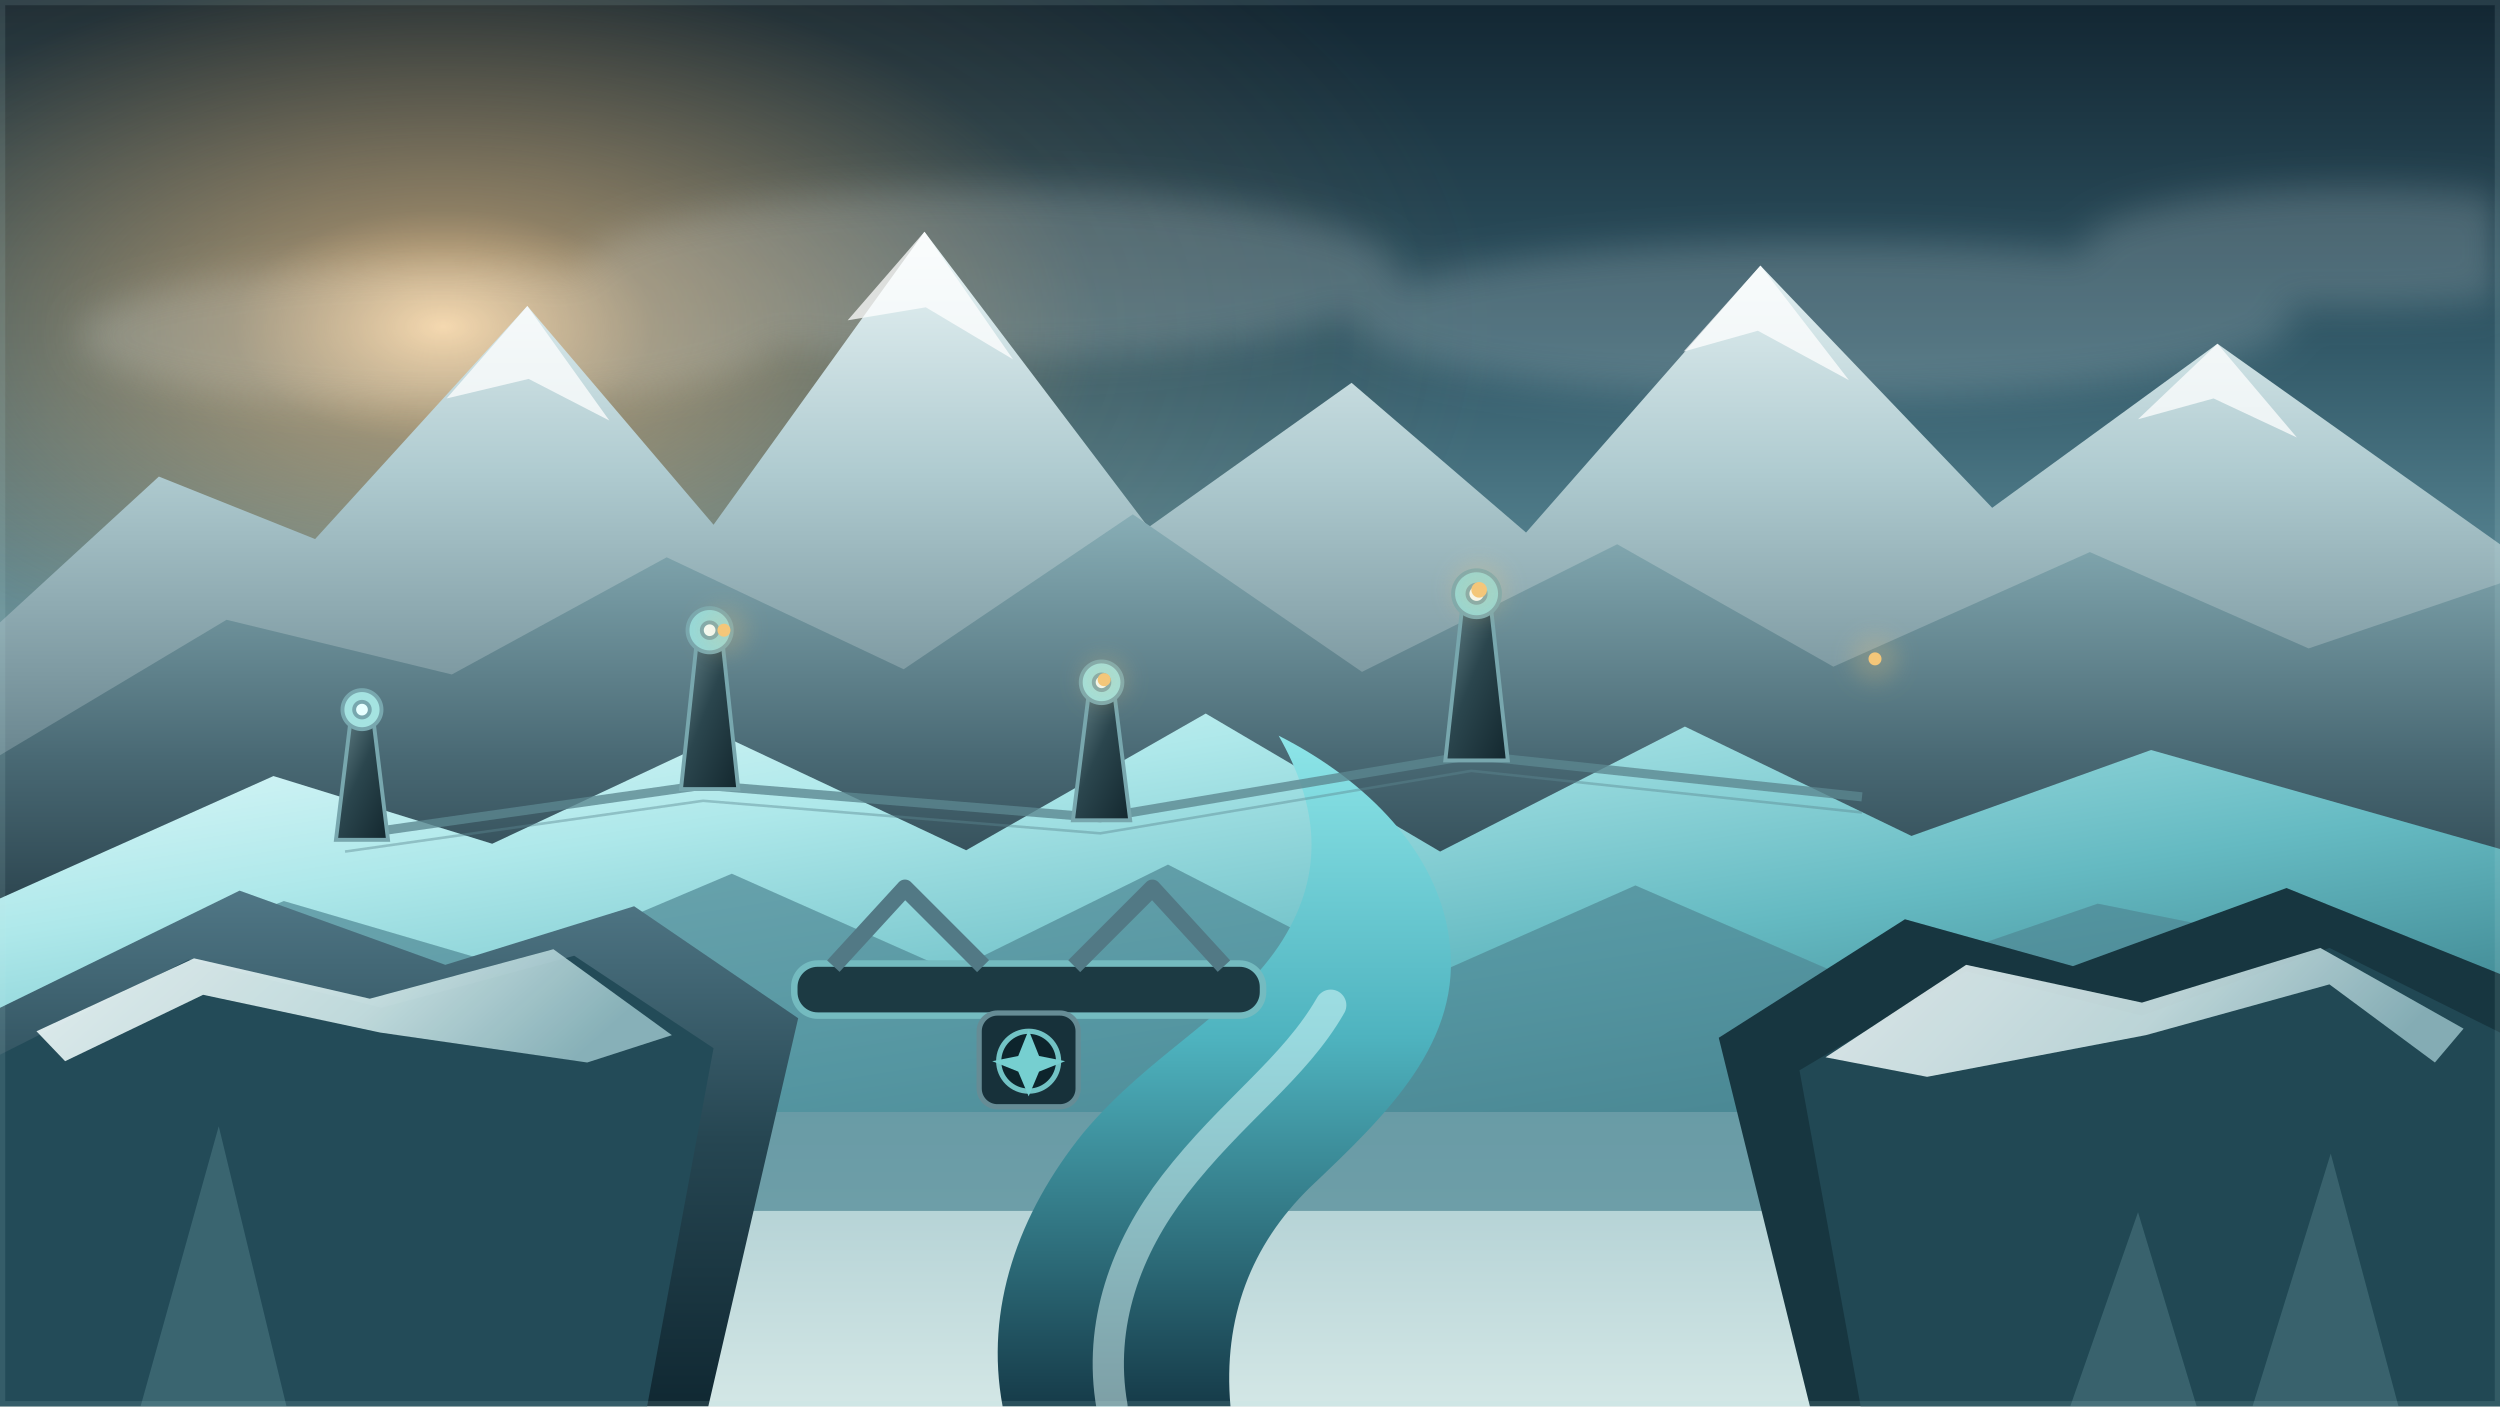
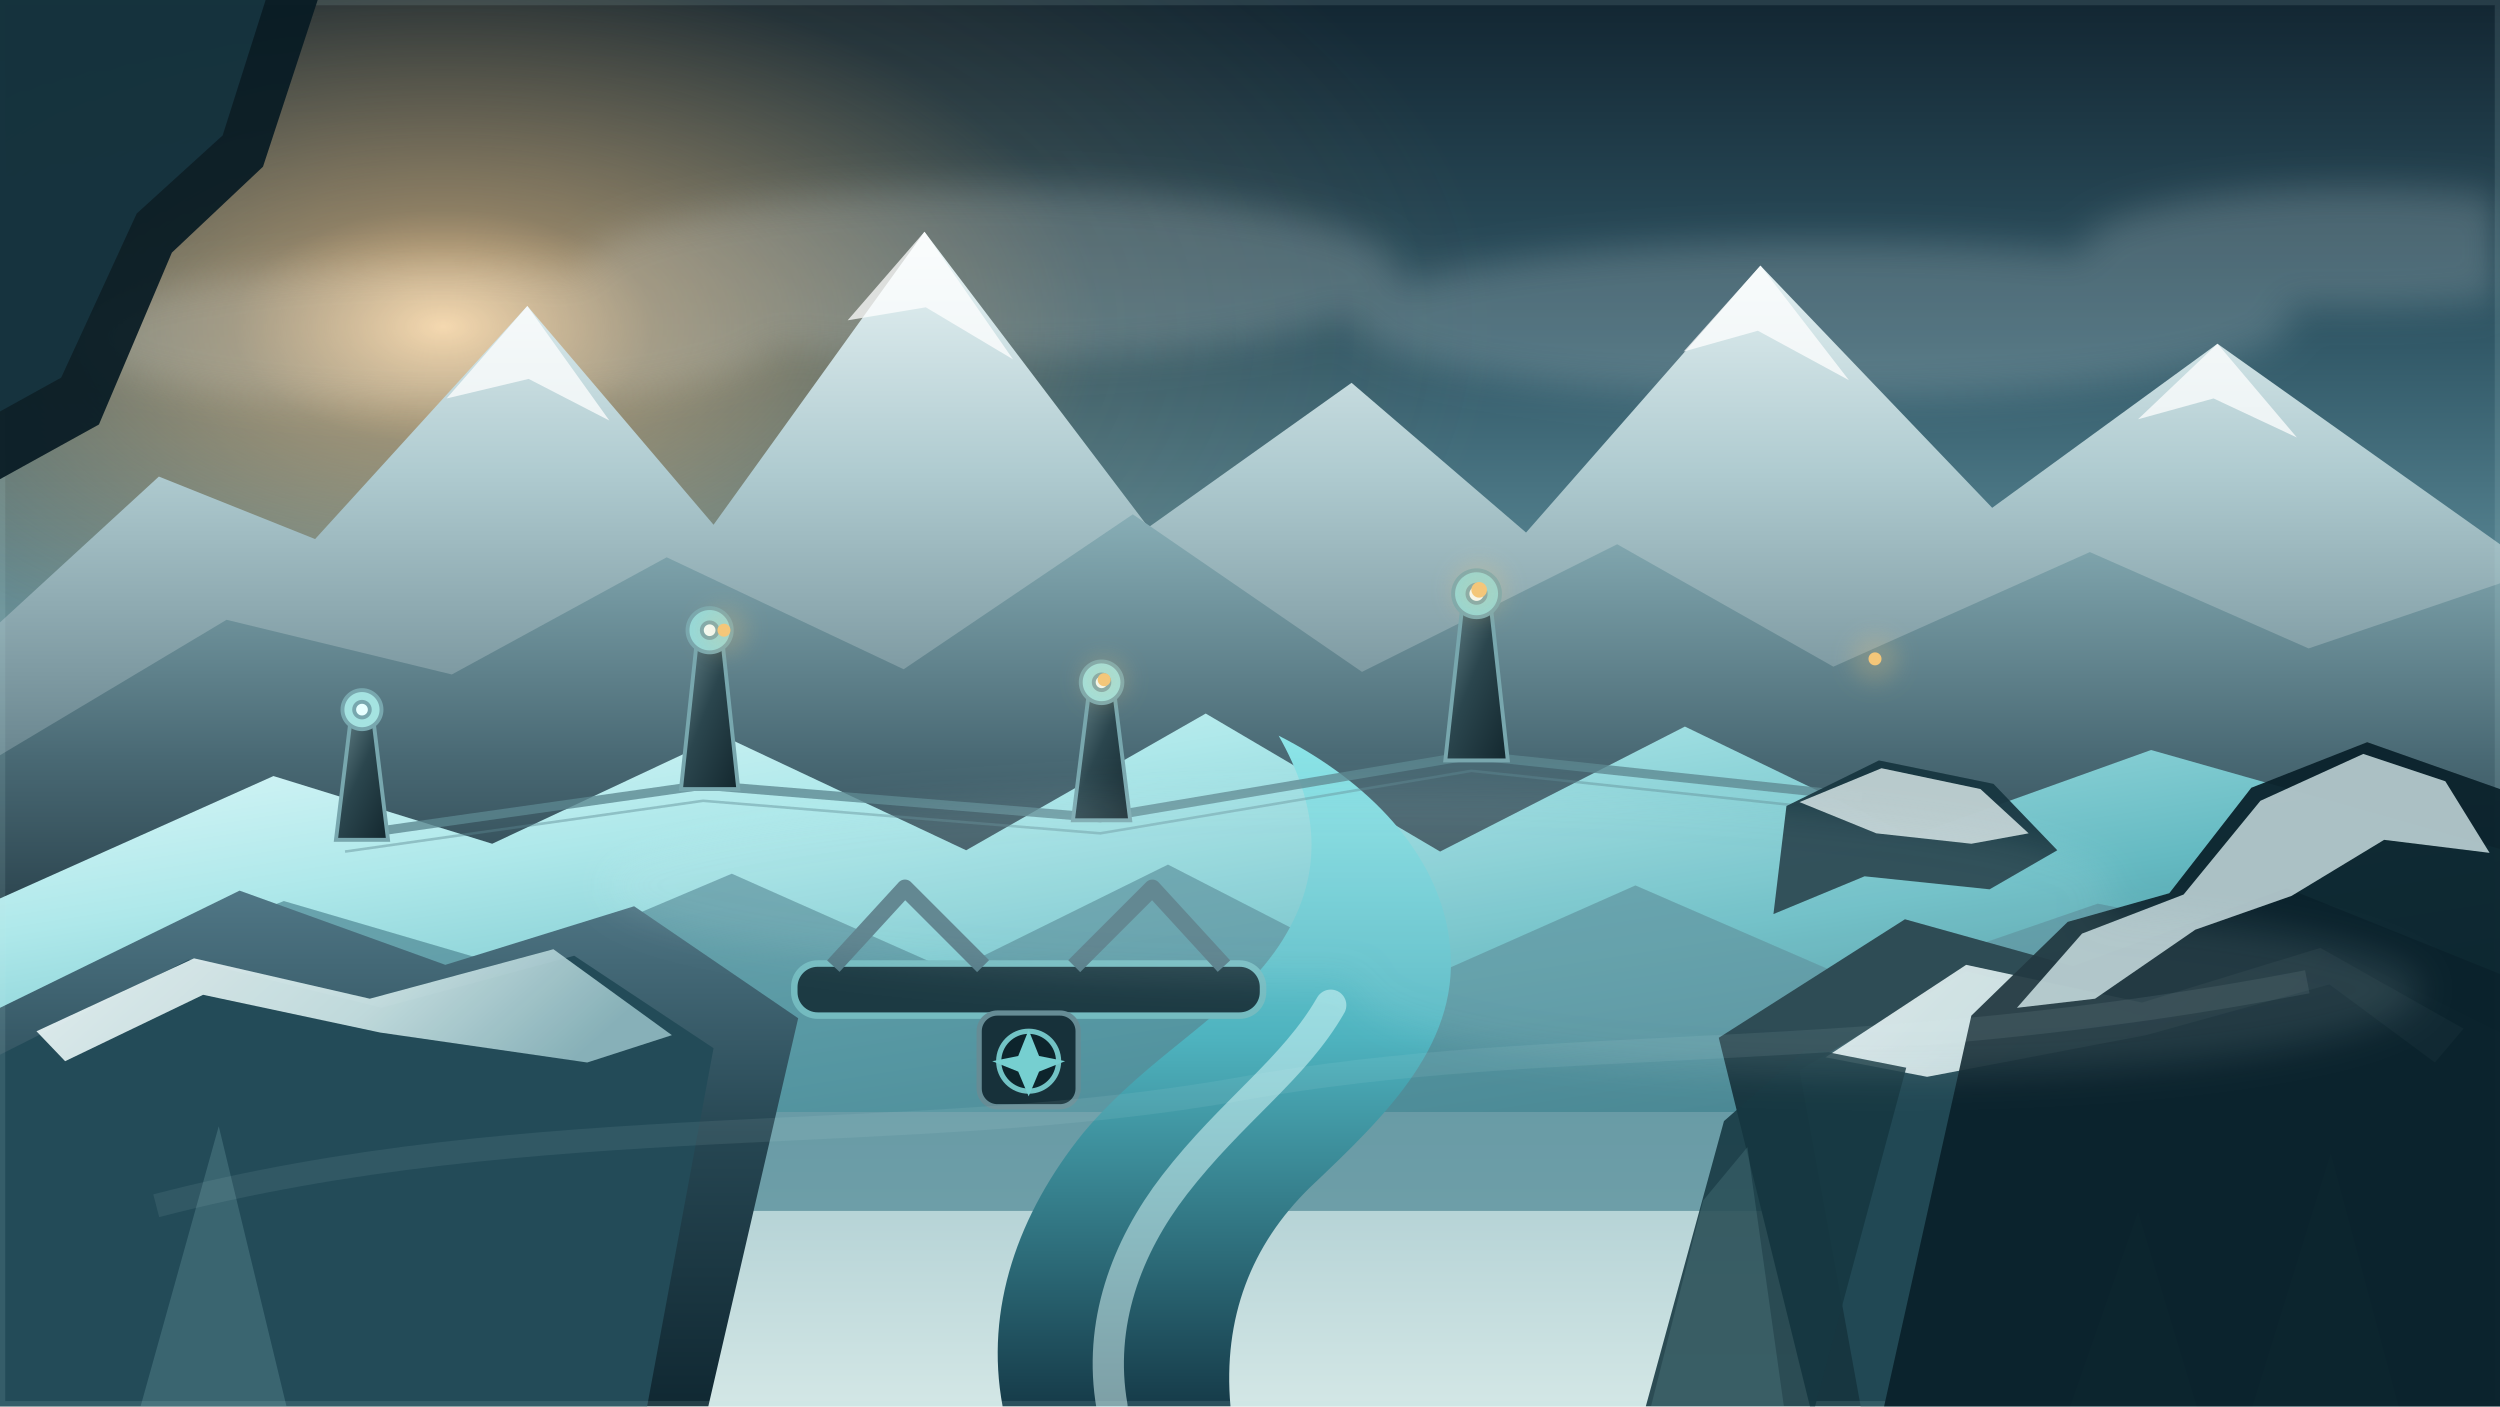
<svg xmlns="http://www.w3.org/2000/svg" viewBox="0 0 1920 1080" role="img" aria-labelledby="title desc">
  <defs>
    <linearGradient id="sky" x1="0" y1="0" x2="0" y2="1">
      <stop offset="0" stop-color="#132733" />
      <stop offset=".24" stop-color="#315867" />
      <stop offset=".55" stop-color="#76a9b5" />
      <stop offset="1" stop-color="#d2e6e5" />
    </linearGradient>
    <radialGradient id="sun" cx=".18" cy=".23" r=".42">
      <stop offset="0" stop-color="#ffd8a3" stop-opacity=".95" />
      <stop offset=".2" stop-color="#f3b875" stop-opacity=".5" />
      <stop offset=".62" stop-color="#e9a75f" stop-opacity=".08" />
      <stop offset="1" stop-color="#e9a75f" stop-opacity="0" />
    </radialGradient>
    <linearGradient id="far" x1="0" y1="0" x2="0" y2="1">
      <stop offset="0" stop-color="#ecf6f7" />
      <stop offset=".42" stop-color="#afcbd0" />
      <stop offset="1" stop-color="#5f7b85" />
    </linearGradient>
    <linearGradient id="mid" x1="0" y1="0" x2="0" y2="1">
      <stop offset="0" stop-color="#88aeb6" />
      <stop offset=".56" stop-color="#496974" />
      <stop offset="1" stop-color="#243b45" />
    </linearGradient>
    <linearGradient id="near" x1="0" y1="0" x2="0" y2="1">
      <stop offset="0" stop-color="#507786" />
      <stop offset=".48" stop-color="#264652" />
      <stop offset="1" stop-color="#102832" />
    </linearGradient>
    <linearGradient id="ice" x1="0" y1="0" x2="1" y2="1">
      <stop offset="0" stop-color="#e7fbfc" />
      <stop offset=".28" stop-color="#aee8ea" />
      <stop offset=".61" stop-color="#65bac2" />
      <stop offset="1" stop-color="#2c6d79" />
    </linearGradient>
    <linearGradient id="river" x1="0" y1="0" x2="0" y2="1">
      <stop offset="0" stop-color="#8de5e8" />
      <stop offset=".45" stop-color="#4eb3bf" />
      <stop offset="1" stop-color="#163b49" />
    </linearGradient>
    <linearGradient id="metal" x1="0" y1="0" x2="1" y2="1">
      <stop offset="0" stop-color="#66848a" />
      <stop offset=".45" stop-color="#2b464e" />
      <stop offset="1" stop-color="#13272e" />
    </linearGradient>
    <linearGradient id="snow" x1="0" y1="0" x2="1" y2=".2">
      <stop offset="0" stop-color="#f4fcfc" />
      <stop offset=".6" stop-color="#cfe7e8" />
      <stop offset="1" stop-color="#91bac1" />
    </linearGradient>
    <filter id="soft" x="-20%" y="-20%" width="140%" height="140%">
      <feGaussianBlur stdDeviation="14" />
    </filter>
    <filter id="glow" x="-60%" y="-60%" width="220%" height="220%">
      <feGaussianBlur stdDeviation="8" />
    </filter>
  </defs>
  <rect width="1920" height="1080" fill="url(#sky)" />
  <rect width="1920" height="1080" fill="url(#sun)" />
  <g fill="#f5fbfb" opacity=".18" filter="url(#soft)">
    <ellipse cx="330" cy="258" rx="270" ry="55" />
    <ellipse cx="760" cy="210" rx="315" ry="66" />
    <ellipse cx="1400" cy="245" rx="360" ry="60" />
    <ellipse cx="1810" cy="190" rx="210" ry="46" />
  </g>
  <path d="M0 478L122 366L242 414L405 235L548 403L710 178L882 405L1038 294L1172 409L1352 204L1530 390L1703 264L1920 418V616H0Z" fill="url(#far)" />
  <g fill="#fff" opacity=".74">
    <path d="M343 306L405 235L468 323L406 291Z" />
    <path d="M651 246L710 178L778 276L711 236Z" />
    <path d="M1293 270L1352 204L1420 292L1350 254Z" />
    <path d="M1642 322L1703 264L1764 336L1700 306Z" />
  </g>
  <path d="M0 580L174 476L347 518L512 428L694 514L870 395L1046 516L1242 418L1408 512L1605 424L1773 498L1920 448V728H0Z" fill="url(#mid)" />
  <path d="M0 690L210 596L378 648L555 565L742 653L926 548L1106 654L1294 558L1468 642L1652 576L1920 652V854H0Z" fill="url(#ice)" />
  <path d="M0 778L218 692L392 743L562 671L731 746L897 664L1080 758L1256 680L1431 756L1611 694L1920 756V930H0Z" fill="#4f8894" opacity=".7" />
  <path d="M770 1080C756 1005 782 932 832 870C884 808 950 778 985 722C1018 669 1012 618 982 565C1051 600 1104 655 1113 721C1124 800 1065 856 1006 912C961 956 939 1012 945 1080Z" fill="url(#river)" />
  <path d="M854 1080C843 1017 865 958 902 910C946 853 994 821 1022 772" fill="none" stroke="#dcfbfb" stroke-width="24" stroke-linecap="round" opacity=".52" />
  <path d="M0 774L184 684L342 741L487 696L613 782L544 1080H0Z" fill="url(#near)" />
  <path d="M1920 748L1756 682L1592 742L1463 706L1320 797L1390 1080H1920Z" fill="#173640" />
  <path d="M0 810L145 737L293 774L441 734L548 805L497 1080H0Z" fill="#234b58" />
  <path d="M1920 793L1789 728L1645 780L1510 746L1382 822L1429 1080H1920Z" fill="#214854" />
  <path d="M28 792L149 736L284 767L425 729L516 795L451 816L292 793L156 764L50 815Z" fill="url(#snow)" opacity=".91" />
  <path d="M1892 790L1782 728L1645 770L1510 741L1402 812L1480 827L1648 795L1789 756L1870 816Z" fill="url(#snow)" opacity=".88" />
  <g fill="none" stroke="#5b8790" stroke-width="7" opacity=".78">
    <path d="M265 642L540 603L845 628L1130 580L1430 612" />
    <path d="M265 654L540 615L845 640L1130 592L1430 624" stroke-width="2" opacity=".55" />
  </g>
  <g fill="url(#metal)" stroke="#78a7ae" stroke-width="3">
    <g transform="translate(278 645)">
      <path d="M-20 0L-9 -90H9L20 0Z" />
      <circle cx="0" cy="-100" r="15" fill="#a5e3e1" />
      <circle cx="0" cy="-100" r="6" fill="#e8ffff" />
    </g>
    <g transform="translate(545 606)">
      <path d="M-22 0L-10 -112H10L22 0Z" />
      <circle cx="0" cy="-122" r="17" fill="#95d8d8" />
      <circle cx="0" cy="-122" r="6" fill="#f3ffff" />
    </g>
    <g transform="translate(846 630)">
      <path d="M-22 0L-10 -96H10L22 0Z" />
      <circle cx="0" cy="-106" r="16" fill="#9ce0df" />
      <circle cx="0" cy="-106" r="6" fill="#f3ffff" />
    </g>
    <g transform="translate(1134 584)">
      <path d="M-24 0L-11 -118H11L24 0Z" />
      <circle cx="0" cy="-128" r="18" fill="#91d7d7" />
      <circle cx="0" cy="-128" r="7" fill="#f6ffff" />
    </g>
  </g>
  <g transform="translate(790 760)">
    <rect x="-180" y="-20" width="360" height="40" rx="18" fill="#1c3a43" stroke="#74bbc0" stroke-width="5" />
    <path d="M-150 -18L-95 -78L-35 -18M35 -18L95 -78L150 -18" fill="none" stroke="#527985" stroke-width="13" stroke-linejoin="round" />
    <rect x="-38" y="18" width="76" height="72" rx="14" fill="#17313a" stroke="#668c95" stroke-width="4" />
    <circle cx="0" cy="55" r="23" fill="#0d242c" stroke="#72c3c5" stroke-width="4" />
    <path d="M0 31L8 51L28 55L8 63L0 82L-8 63L-28 55L-8 51Z" fill="#76cfd0" />
  </g>
  <g fill="#f4c679">
    <circle cx="556" cy="484" r="5" />
    <circle cx="848" cy="522" r="5" />
    <circle cx="1136" cy="453" r="6" />
    <circle cx="1440" cy="506" r="5" />
  </g>
  <g fill="#f4c679" opacity=".2" filter="url(#glow)">
    <circle cx="556" cy="484" r="18" />
    <circle cx="848" cy="522" r="18" />
    <circle cx="1136" cy="453" r="21" />
    <circle cx="1440" cy="506" r="18" />
  </g>
  <g fill="#9ed7dc" opacity=".19">
    <path d="M108 1080L168 865L220 1080Z" />
    <path d="M1730 1080L1790 886L1842 1080Z" />
    <path d="M1590 1080L1642 931L1687 1080Z" />
  </g>
  <rect width="1920" height="1080" fill="none" stroke="#bde3e3" stroke-opacity=".12" stroke-width="8" />
+   <g id="fx01-reference-depth-pass" pointer-events="none">
+     <path d="M0 0H244L202 128L132 194L76 326L0 368Z" fill="#081b23" opacity=".93" />
+     <path d="M0 0H204L171 104L105 164L47 290L0 316Z" fill="#183844" opacity=".78" />
+     <path d="M1920 606L1818 570L1729 605L1666 686L1588 708L1514 780L1447 1080H1920Z" fill="#0a212a" opacity=".94" />
+     <path d="M1878 600L1815 579L1736 615L1677 687L1599 717L1549 774L1609 767L1686 714L1760 688L1831 645L1912 655Z" fill="#d7ecee" opacity=".78" />
+     <path d="M1372 619L1443 584L1531 602L1580 653L1528 683L1432 673L1362 702Z" fill="#173640" opacity=".95" />
+     <path d="M1382 616L1445 590L1521 606L1558 640L1514 648L1441 640Z" fill="#e5f4f4" opacity=".78" />
+     <path d="M1264 1080L1324 861L1388 805L1464 820L1394 1080Z" fill="#153741" opacity=".88" />
+     <path d="M1268 1080L1308 922L1342 881L1370 1080Z" fill="#9bd7db" opacity=".13" />
+     <g fill="#e9fbfc" opacity=".11" filter="url(#soft)">
+       <ellipse cx="1044" cy="680" rx="580" ry="74" />
+       <ellipse cx="1450" cy="760" rx="410" ry="66" />
+     </g>
+     <path d="M120 926C412 850 698 882 954 836C1194 793 1430 820 1772 754" fill="none" stroke="#d6f4f5" stroke-width="18" opacity=".08" />
+   </g>
</svg>
